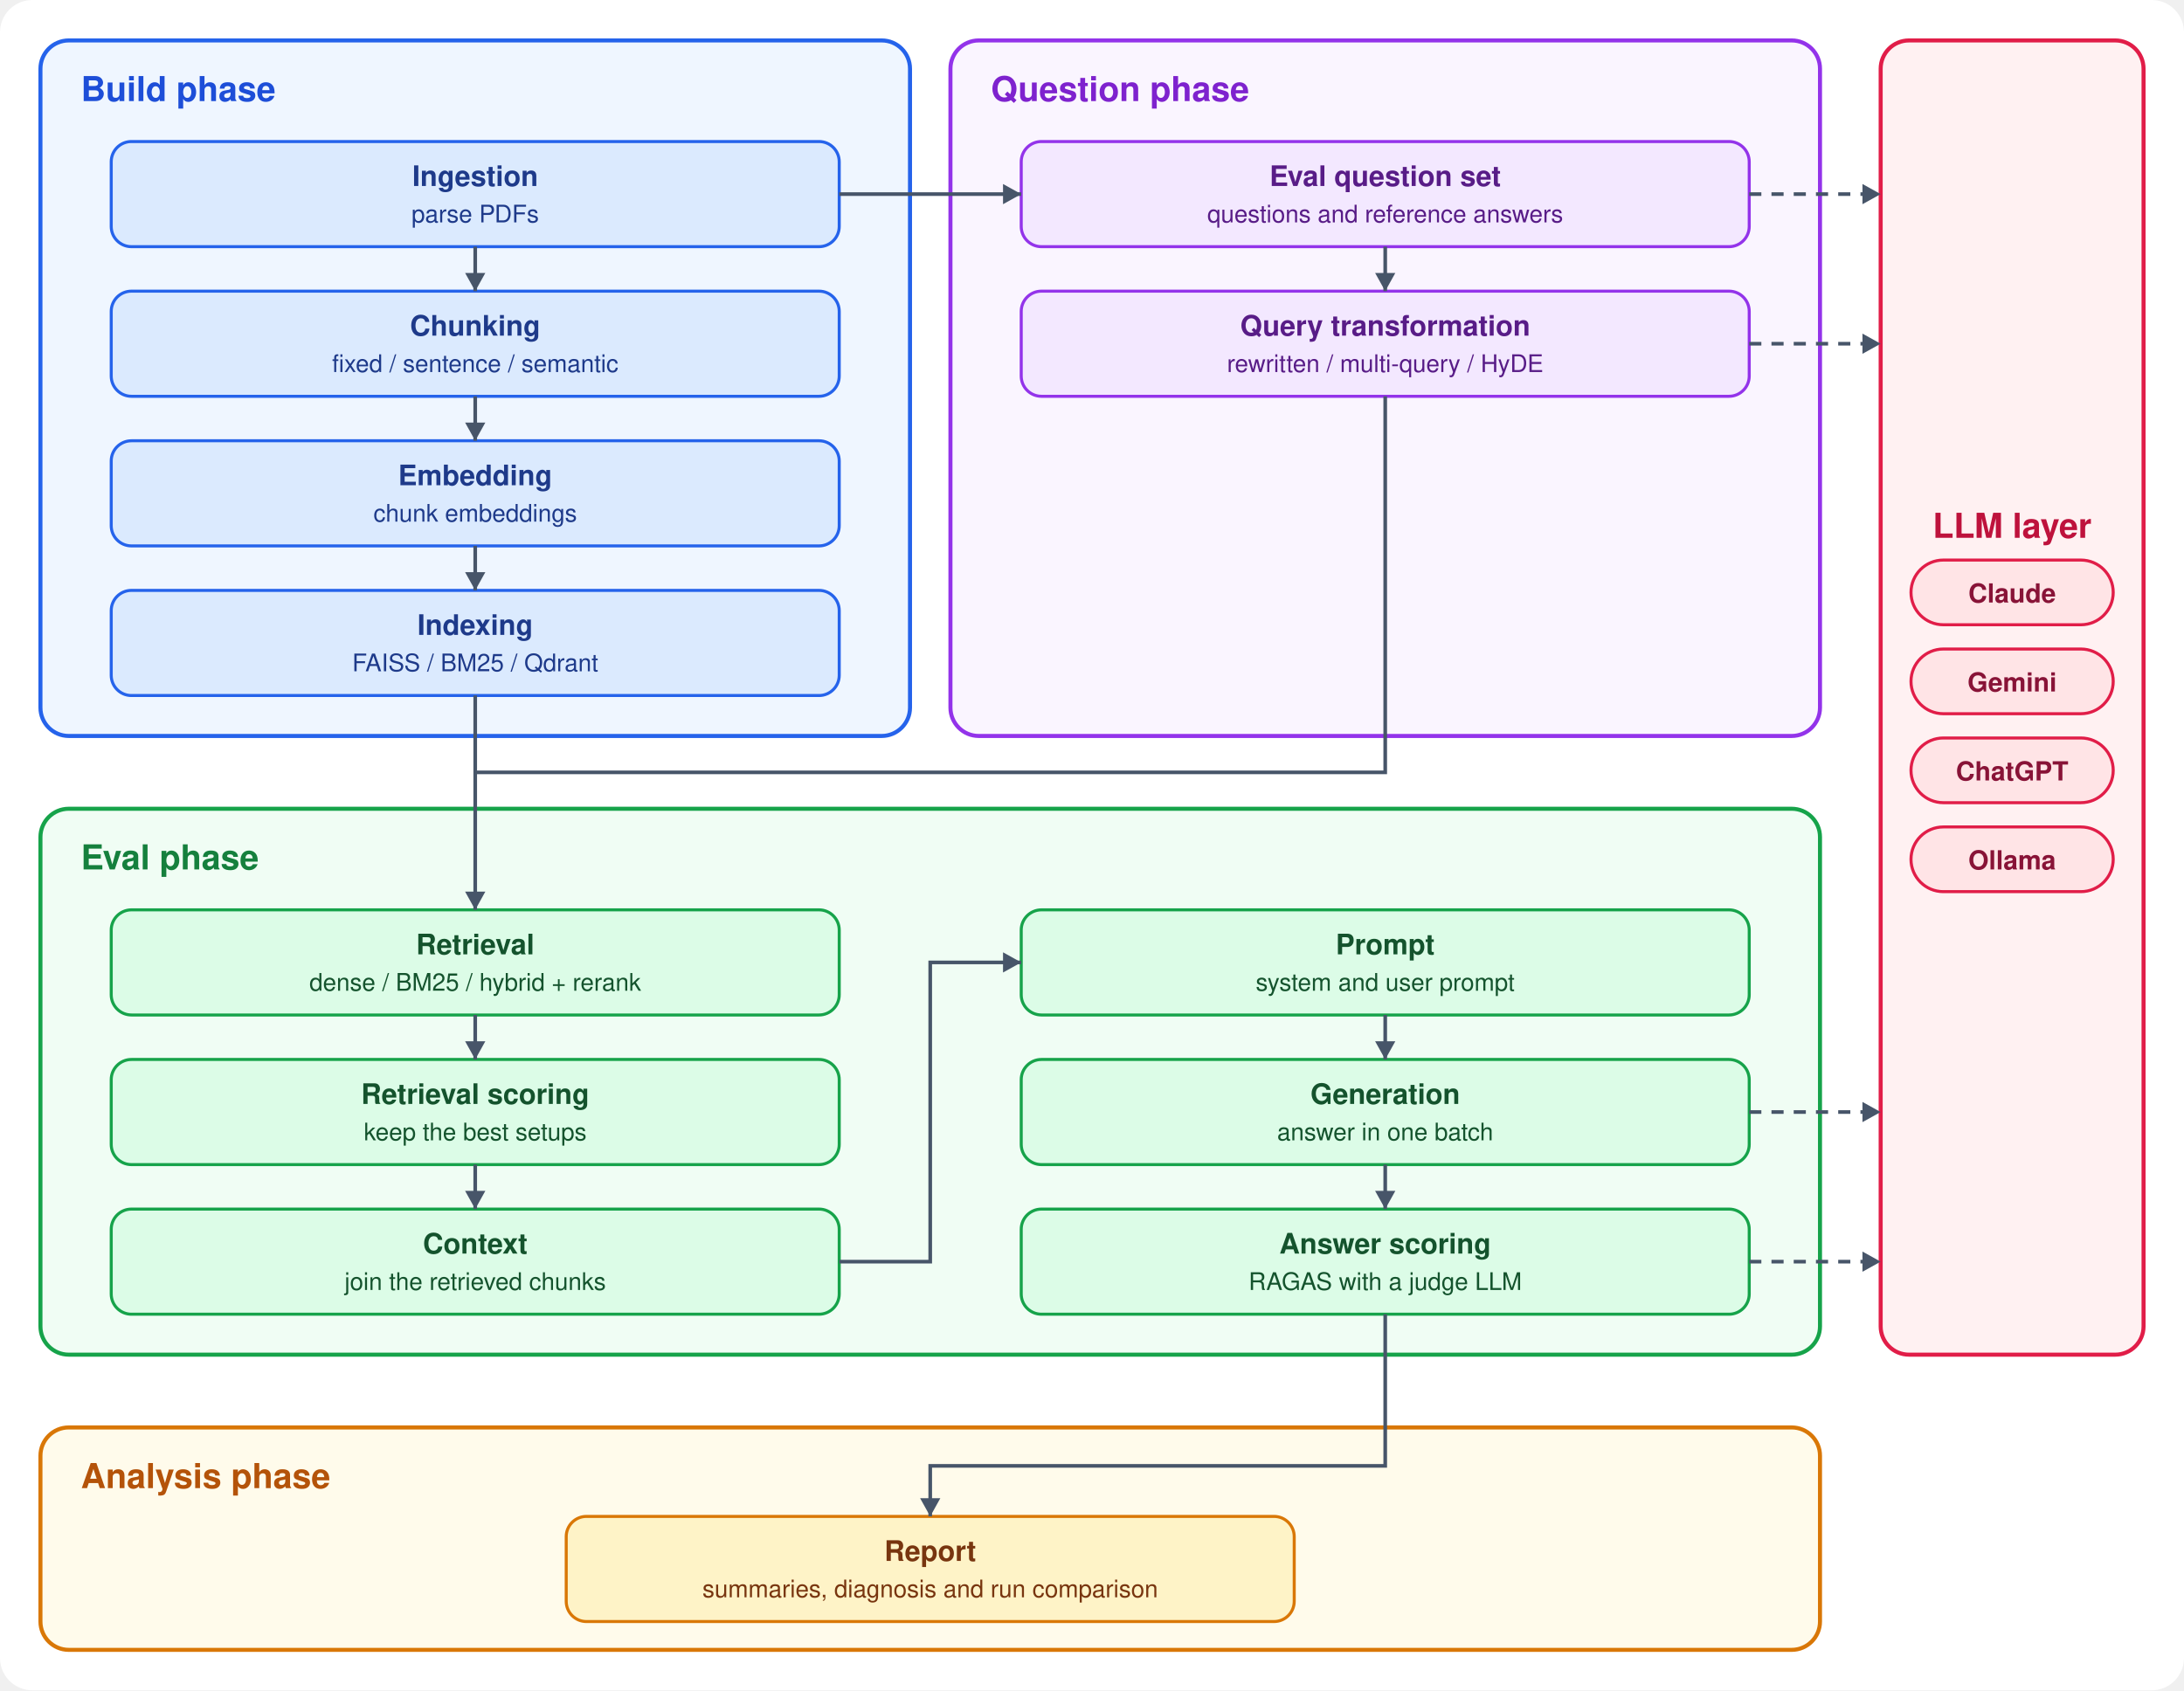
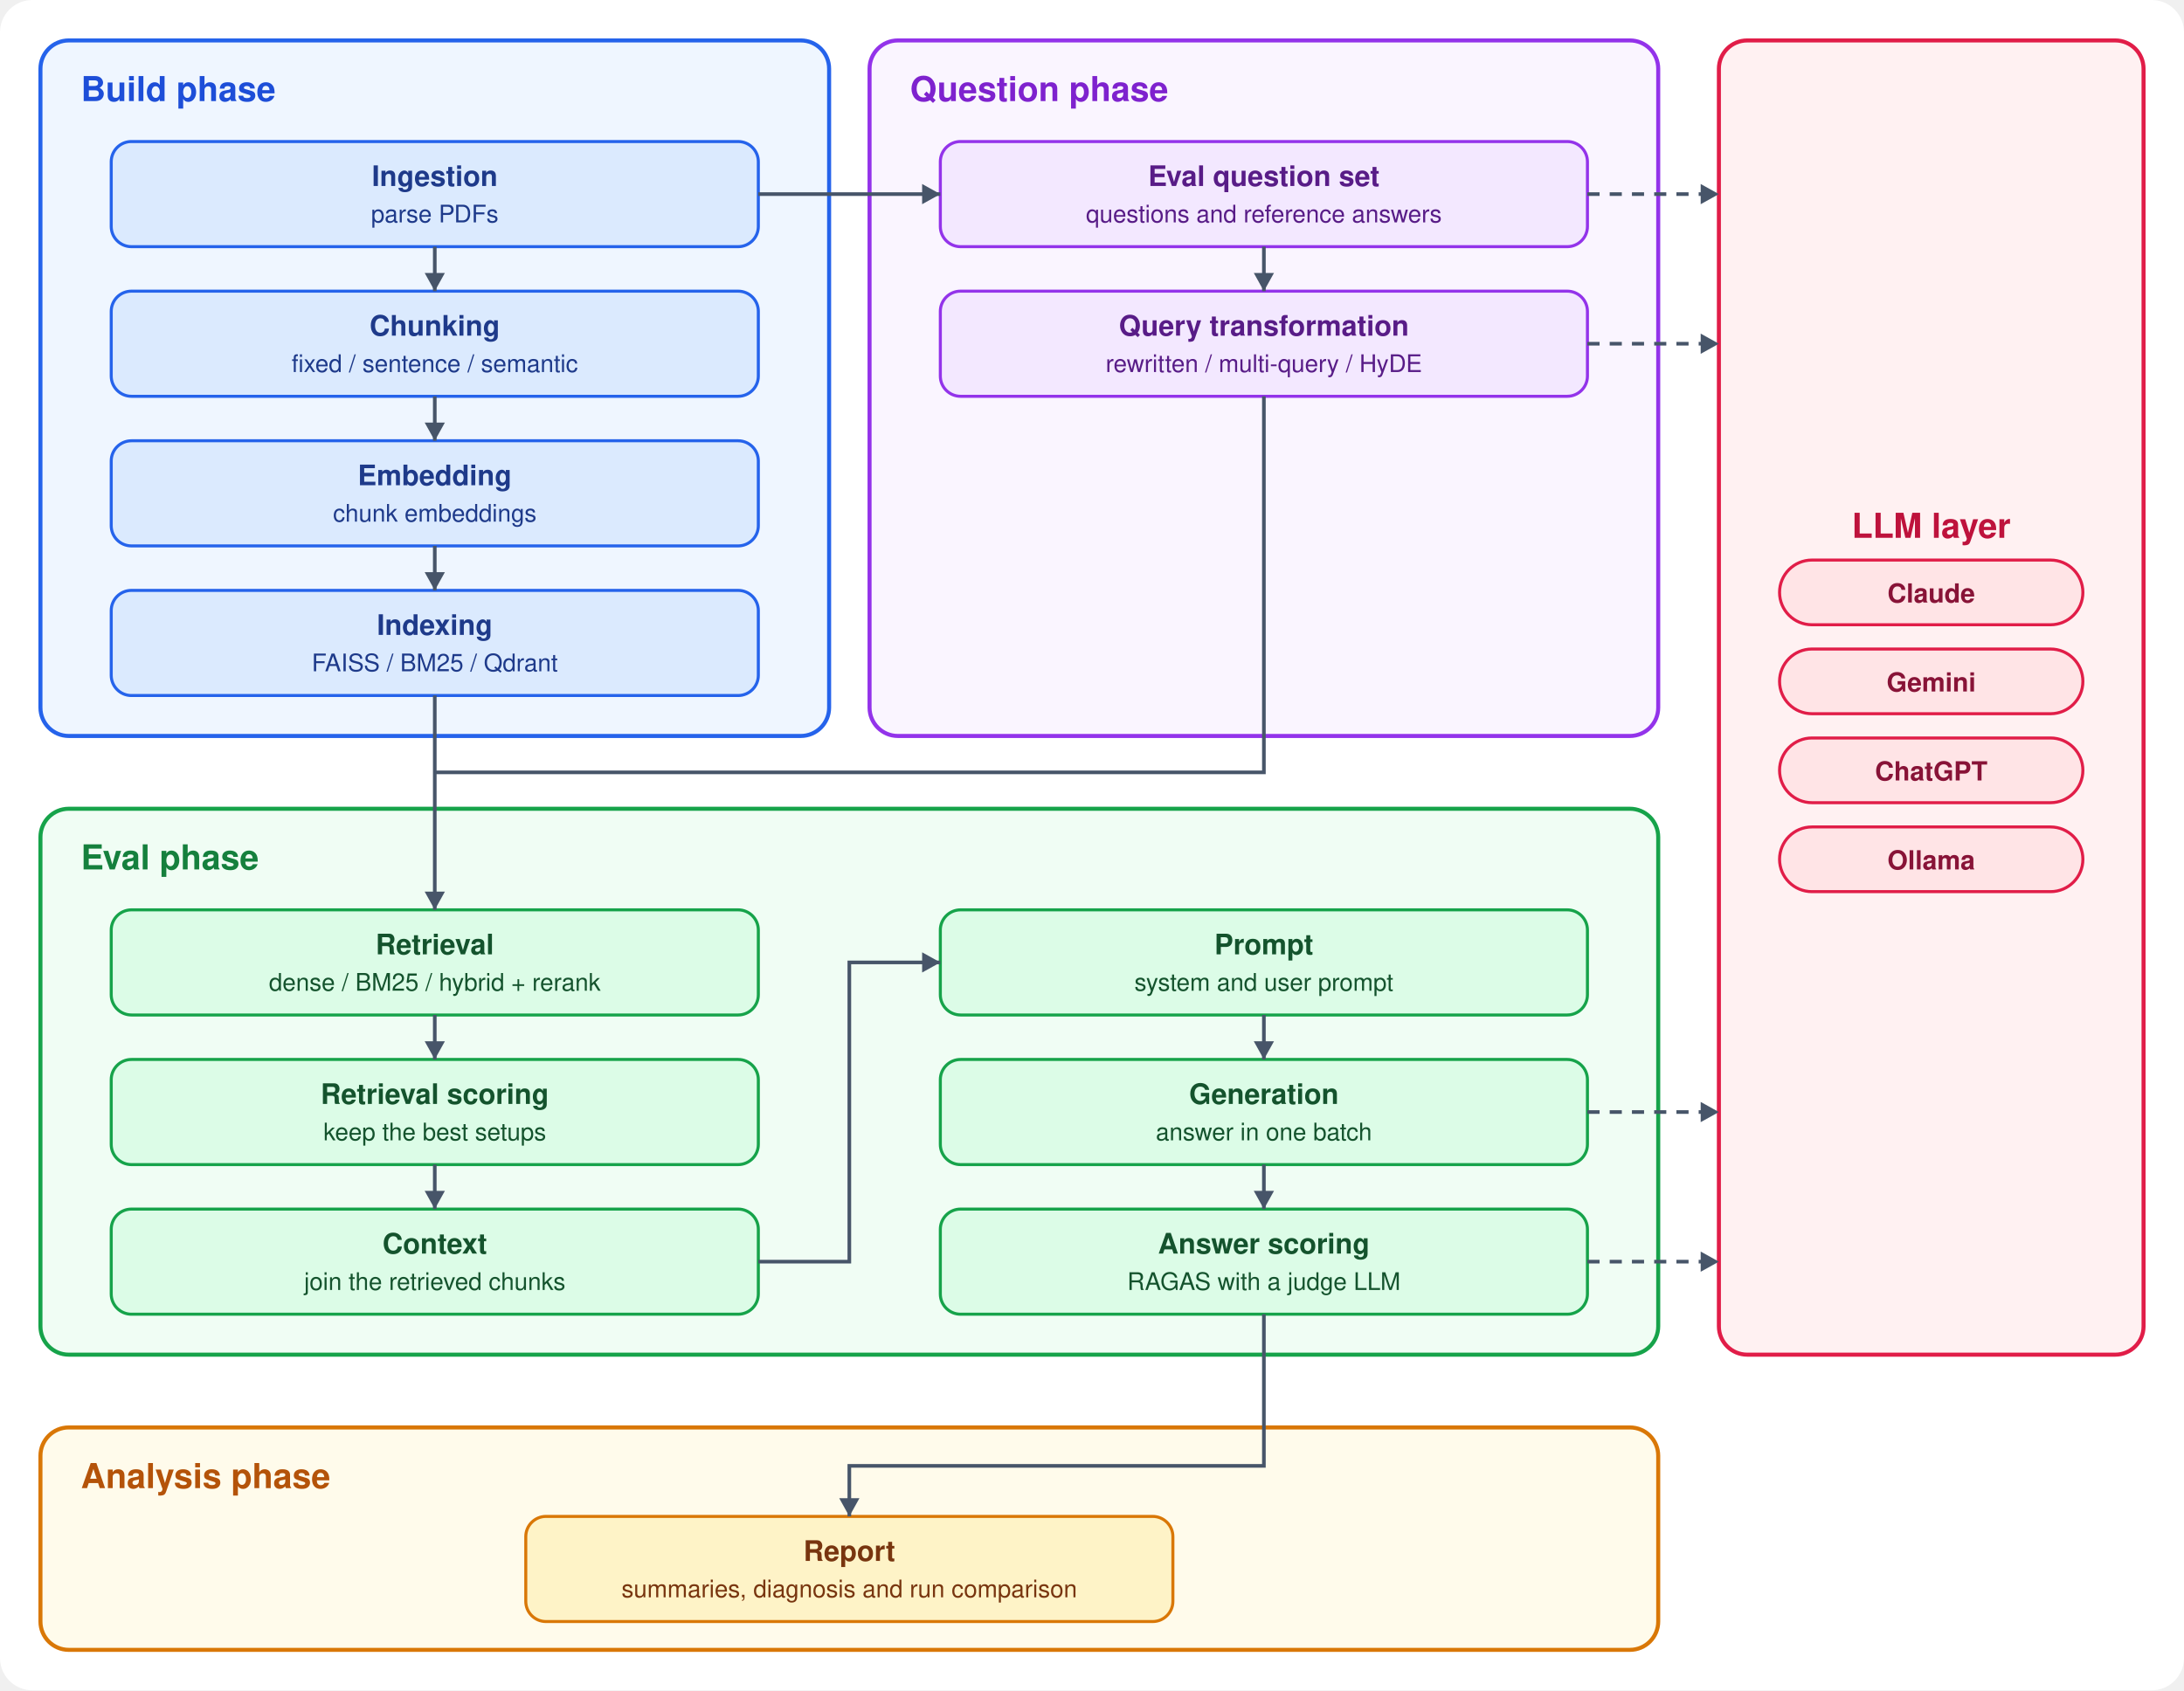
<svg xmlns="http://www.w3.org/2000/svg" width="1080" height="836" viewBox="0 0 1080 836" font-family="-apple-system, Segoe UI, Helvetica, Arial, sans-serif">
  <defs>
    <marker id="arrow" viewBox="0 0 10 10" refX="9" refY="5" markerWidth="7" markerHeight="7" orient="auto-start-reverse">
      <path d="M0,0 L10,5 L0,10 z" fill="#475569" />
    </marker>
  </defs>
  <rect x="0" y="0" width="1080" height="836" rx="16" fill="#ffffff" />
-   <rect x="20" y="20" width="430" height="344" rx="14" fill="#eff6ff" stroke="#2563eb" stroke-width="2" />
+   <rect x="20" y="20" width="390" height="344" rx="14" fill="#eff6ff" stroke="#2563eb" stroke-width="2" />
  <text x="40" y="50" font-size="17" font-weight="700" fill="#1d4ed8">Build phase</text>
-   <rect x="55" y="70" width="360" height="52" rx="10" fill="#dbeafe" stroke="#2563eb" stroke-width="1.5" />
-   <text x="235.0" y="92" text-anchor="middle" font-size="14" font-weight="700" fill="#1e3a8a">Ingestion</text>
-   <text x="235.0" y="110" text-anchor="middle" font-size="12" fill="#1e3a8a">parse PDFs</text>
-   <rect x="55" y="144" width="360" height="52" rx="10" fill="#dbeafe" stroke="#2563eb" stroke-width="1.5" />
-   <text x="235.0" y="166" text-anchor="middle" font-size="14" font-weight="700" fill="#1e3a8a">Chunking</text>
-   <text x="235.0" y="184" text-anchor="middle" font-size="12" fill="#1e3a8a">fixed / sentence / semantic</text>
-   <polyline points="235.0,122 235.0,144" fill="none" stroke="#475569" stroke-width="1.8" />
-   <polygon points="235.0,144 230.0,135 240.0,135" fill="#475569" />
-   <rect x="55" y="218" width="360" height="52" rx="10" fill="#dbeafe" stroke="#2563eb" stroke-width="1.5" />
-   <text x="235.0" y="240" text-anchor="middle" font-size="14" font-weight="700" fill="#1e3a8a">Embedding</text>
-   <text x="235.0" y="258" text-anchor="middle" font-size="12" fill="#1e3a8a">chunk embeddings</text>
-   <polyline points="235.0,196 235.0,218" fill="none" stroke="#475569" stroke-width="1.8" />
-   <polygon points="235.0,218 230.0,209 240.0,209" fill="#475569" />
-   <rect x="55" y="292" width="360" height="52" rx="10" fill="#dbeafe" stroke="#2563eb" stroke-width="1.5" />
-   <text x="235.0" y="314" text-anchor="middle" font-size="14" font-weight="700" fill="#1e3a8a">Indexing</text>
-   <text x="235.0" y="332" text-anchor="middle" font-size="12" fill="#1e3a8a">FAISS / BM25 / Qdrant</text>
-   <polyline points="235.0,270 235.0,292" fill="none" stroke="#475569" stroke-width="1.8" />
-   <polygon points="235.0,292 230.0,283 240.0,283" fill="#475569" />
-   <rect x="470" y="20" width="430" height="344" rx="14" fill="#faf5ff" stroke="#9333ea" stroke-width="2" />
-   <text x="490" y="50" font-size="17" font-weight="700" fill="#7e22ce">Question phase</text>
-   <rect x="505" y="70" width="360" height="52" rx="10" fill="#f3e8ff" stroke="#9333ea" stroke-width="1.5" />
-   <text x="685.0" y="92" text-anchor="middle" font-size="14" font-weight="700" fill="#581c87">Eval question set</text>
-   <text x="685.0" y="110" text-anchor="middle" font-size="12" fill="#581c87">questions and reference answers</text>
-   <rect x="505" y="144" width="360" height="52" rx="10" fill="#f3e8ff" stroke="#9333ea" stroke-width="1.5" />
-   <text x="685.0" y="166" text-anchor="middle" font-size="14" font-weight="700" fill="#581c87">Query transformation</text>
-   <text x="685.0" y="184" text-anchor="middle" font-size="12" fill="#581c87">rewritten / multi-query / HyDE</text>
-   <polyline points="685.0,122 685.0,144" fill="none" stroke="#475569" stroke-width="1.8" />
-   <polygon points="685.0,144 680.0,135 690.0,135" fill="#475569" />
-   <polyline points="415,96.0 505,96.0" fill="none" stroke="#475569" stroke-width="1.8" />
-   <polygon points="505,96.0 496,91.0 496,101.0" fill="#475569" />
-   <rect x="20" y="400" width="880" height="270" rx="14" fill="#f0fdf4" stroke="#16a34a" stroke-width="2" />
+   <rect x="55" y="70" width="320" height="52" rx="10" fill="#dbeafe" stroke="#2563eb" stroke-width="1.5" />
+   <text x="215.0" y="92" text-anchor="middle" font-size="14" font-weight="700" fill="#1e3a8a">Ingestion</text>
+   <text x="215.0" y="110" text-anchor="middle" font-size="12" fill="#1e3a8a">parse PDFs</text>
+   <rect x="55" y="144" width="320" height="52" rx="10" fill="#dbeafe" stroke="#2563eb" stroke-width="1.5" />
+   <text x="215.0" y="166" text-anchor="middle" font-size="14" font-weight="700" fill="#1e3a8a">Chunking</text>
+   <text x="215.0" y="184" text-anchor="middle" font-size="12" fill="#1e3a8a">fixed / sentence / semantic</text>
+   <polyline points="215.0,122 215.0,144" fill="none" stroke="#475569" stroke-width="1.8" />
+   <polygon points="215.0,144 210,135 220,135" fill="#475569" />
+   <rect x="55" y="218" width="320" height="52" rx="10" fill="#dbeafe" stroke="#2563eb" stroke-width="1.5" />
+   <text x="215.0" y="240" text-anchor="middle" font-size="14" font-weight="700" fill="#1e3a8a">Embedding</text>
+   <text x="215.0" y="258" text-anchor="middle" font-size="12" fill="#1e3a8a">chunk embeddings</text>
+   <polyline points="215.0,196 215.0,218" fill="none" stroke="#475569" stroke-width="1.8" />
+   <polygon points="215.0,218 210,209 220,209" fill="#475569" />
+   <rect x="55" y="292" width="320" height="52" rx="10" fill="#dbeafe" stroke="#2563eb" stroke-width="1.5" />
+   <text x="215.0" y="314" text-anchor="middle" font-size="14" font-weight="700" fill="#1e3a8a">Indexing</text>
+   <text x="215.0" y="332" text-anchor="middle" font-size="12" fill="#1e3a8a">FAISS / BM25 / Qdrant</text>
+   <polyline points="215.0,270 215.0,292" fill="none" stroke="#475569" stroke-width="1.8" />
+   <polygon points="215.0,292 210,283 220,283" fill="#475569" />
+   <rect x="430" y="20" width="390" height="344" rx="14" fill="#faf5ff" stroke="#9333ea" stroke-width="2" />
+   <text x="450" y="50" font-size="17" font-weight="700" fill="#7e22ce">Question phase</text>
+   <rect x="465" y="70" width="320" height="52" rx="10" fill="#f3e8ff" stroke="#9333ea" stroke-width="1.5" />
+   <text x="625.0" y="92" text-anchor="middle" font-size="14" font-weight="700" fill="#581c87">Eval question set</text>
+   <text x="625.0" y="110" text-anchor="middle" font-size="12" fill="#581c87">questions and reference answers</text>
+   <rect x="465" y="144" width="320" height="52" rx="10" fill="#f3e8ff" stroke="#9333ea" stroke-width="1.5" />
+   <text x="625.0" y="166" text-anchor="middle" font-size="14" font-weight="700" fill="#581c87">Query transformation</text>
+   <text x="625.0" y="184" text-anchor="middle" font-size="12" fill="#581c87">rewritten / multi-query / HyDE</text>
+   <polyline points="625.0,122 625.0,144" fill="none" stroke="#475569" stroke-width="1.8" />
+   <polygon points="625.0,144 620,135 630,135" fill="#475569" />
+   <polyline points="375,96.0 465,96.0" fill="none" stroke="#475569" stroke-width="1.8" />
+   <polygon points="465,96.0 456,91.0 456,101.0" fill="#475569" />
+   <rect x="20" y="400" width="800" height="270" rx="14" fill="#f0fdf4" stroke="#16a34a" stroke-width="2" />
  <text x="40" y="430" font-size="17" font-weight="700" fill="#15803d">Eval phase</text>
-   <rect x="55" y="450" width="360" height="52" rx="10" fill="#dcfce7" stroke="#16a34a" stroke-width="1.5" />
-   <text x="235.0" y="472" text-anchor="middle" font-size="14" font-weight="700" fill="#14532d">Retrieval</text>
-   <text x="235.0" y="490" text-anchor="middle" font-size="12" fill="#14532d">dense / BM25 / hybrid + rerank</text>
-   <rect x="55" y="524" width="360" height="52" rx="10" fill="#dcfce7" stroke="#16a34a" stroke-width="1.5" />
-   <text x="235.0" y="546" text-anchor="middle" font-size="14" font-weight="700" fill="#14532d">Retrieval scoring</text>
-   <text x="235.0" y="564" text-anchor="middle" font-size="12" fill="#14532d">keep the best setups</text>
-   <polyline points="235.0,502 235.0,524" fill="none" stroke="#475569" stroke-width="1.8" />
-   <polygon points="235.0,524 230.0,515 240.0,515" fill="#475569" />
-   <rect x="55" y="598" width="360" height="52" rx="10" fill="#dcfce7" stroke="#16a34a" stroke-width="1.5" />
-   <text x="235.0" y="620" text-anchor="middle" font-size="14" font-weight="700" fill="#14532d">Context</text>
-   <text x="235.0" y="638" text-anchor="middle" font-size="12" fill="#14532d">join the retrieved chunks</text>
-   <polyline points="235.0,576 235.0,598" fill="none" stroke="#475569" stroke-width="1.8" />
-   <polygon points="235.0,598 230.0,589 240.0,589" fill="#475569" />
-   <rect x="505" y="450" width="360" height="52" rx="10" fill="#dcfce7" stroke="#16a34a" stroke-width="1.5" />
-   <text x="685.0" y="472" text-anchor="middle" font-size="14" font-weight="700" fill="#14532d">Prompt</text>
-   <text x="685.0" y="490" text-anchor="middle" font-size="12" fill="#14532d">system and user prompt</text>
-   <rect x="505" y="524" width="360" height="52" rx="10" fill="#dcfce7" stroke="#16a34a" stroke-width="1.5" />
-   <text x="685.0" y="546" text-anchor="middle" font-size="14" font-weight="700" fill="#14532d">Generation</text>
-   <text x="685.0" y="564" text-anchor="middle" font-size="12" fill="#14532d">answer in one batch</text>
-   <polyline points="685.0,502 685.0,524" fill="none" stroke="#475569" stroke-width="1.8" />
-   <polygon points="685.0,524 680.0,515 690.0,515" fill="#475569" />
-   <rect x="505" y="598" width="360" height="52" rx="10" fill="#dcfce7" stroke="#16a34a" stroke-width="1.5" />
-   <text x="685.0" y="620" text-anchor="middle" font-size="14" font-weight="700" fill="#14532d">Answer scoring</text>
-   <text x="685.0" y="638" text-anchor="middle" font-size="12" fill="#14532d">RAGAS with a judge LLM</text>
-   <polyline points="685.0,576 685.0,598" fill="none" stroke="#475569" stroke-width="1.8" />
-   <polygon points="685.0,598 680.0,589 690.0,589" fill="#475569" />
-   <polyline points="415,624.0 460,624.0 460,476.0 505,476.0" fill="none" stroke="#475569" stroke-width="1.8" />
-   <polygon points="505,476.0 496,471.0 496,481.0" fill="#475569" />
-   <polyline points="235.0,344 235.0,450" fill="none" stroke="#475569" stroke-width="1.8" />
-   <polygon points="235.0,450 230.0,441 240.0,441" fill="#475569" />
-   <polyline points="685.0,196 685.0,382 235.0,382" fill="none" stroke="#475569" stroke-width="1.8" />
-   <rect x="20" y="706" width="880" height="110" rx="14" fill="#fffbeb" stroke="#d97706" stroke-width="2" />
+   <rect x="55" y="450" width="320" height="52" rx="10" fill="#dcfce7" stroke="#16a34a" stroke-width="1.5" />
+   <text x="215.0" y="472" text-anchor="middle" font-size="14" font-weight="700" fill="#14532d">Retrieval</text>
+   <text x="215.0" y="490" text-anchor="middle" font-size="12" fill="#14532d">dense / BM25 / hybrid + rerank</text>
+   <rect x="55" y="524" width="320" height="52" rx="10" fill="#dcfce7" stroke="#16a34a" stroke-width="1.5" />
+   <text x="215.0" y="546" text-anchor="middle" font-size="14" font-weight="700" fill="#14532d">Retrieval scoring</text>
+   <text x="215.0" y="564" text-anchor="middle" font-size="12" fill="#14532d">keep the best setups</text>
+   <polyline points="215.0,502 215.0,524" fill="none" stroke="#475569" stroke-width="1.8" />
+   <polygon points="215.0,524 210,515 220,515" fill="#475569" />
+   <rect x="55" y="598" width="320" height="52" rx="10" fill="#dcfce7" stroke="#16a34a" stroke-width="1.5" />
+   <text x="215.0" y="620" text-anchor="middle" font-size="14" font-weight="700" fill="#14532d">Context</text>
+   <text x="215.0" y="638" text-anchor="middle" font-size="12" fill="#14532d">join the retrieved chunks</text>
+   <polyline points="215.0,576 215.0,598" fill="none" stroke="#475569" stroke-width="1.8" />
+   <polygon points="215.0,598 210,589 220,589" fill="#475569" />
+   <rect x="465" y="450" width="320" height="52" rx="10" fill="#dcfce7" stroke="#16a34a" stroke-width="1.5" />
+   <text x="625.0" y="472" text-anchor="middle" font-size="14" font-weight="700" fill="#14532d">Prompt</text>
+   <text x="625.0" y="490" text-anchor="middle" font-size="12" fill="#14532d">system and user prompt</text>
+   <rect x="465" y="524" width="320" height="52" rx="10" fill="#dcfce7" stroke="#16a34a" stroke-width="1.5" />
+   <text x="625.0" y="546" text-anchor="middle" font-size="14" font-weight="700" fill="#14532d">Generation</text>
+   <text x="625.0" y="564" text-anchor="middle" font-size="12" fill="#14532d">answer in one batch</text>
+   <polyline points="625.0,502 625.0,524" fill="none" stroke="#475569" stroke-width="1.8" />
+   <polygon points="625.0,524 620,515 630,515" fill="#475569" />
+   <rect x="465" y="598" width="320" height="52" rx="10" fill="#dcfce7" stroke="#16a34a" stroke-width="1.5" />
+   <text x="625.0" y="620" text-anchor="middle" font-size="14" font-weight="700" fill="#14532d">Answer scoring</text>
+   <text x="625.0" y="638" text-anchor="middle" font-size="12" fill="#14532d">RAGAS with a judge LLM</text>
+   <polyline points="625.0,576 625.0,598" fill="none" stroke="#475569" stroke-width="1.8" />
+   <polygon points="625.0,598 620,589 630,589" fill="#475569" />
+   <polyline points="375,624.0 420,624.0 420,476.0 465,476.0" fill="none" stroke="#475569" stroke-width="1.8" />
+   <polygon points="465,476.0 456,471.0 456,481.0" fill="#475569" />
+   <polyline points="215.0,344 215.0,450" fill="none" stroke="#475569" stroke-width="1.8" />
+   <polygon points="215.0,450 210,441 220,441" fill="#475569" />
+   <polyline points="625.0,196 625.0,382 215.0,382" fill="none" stroke="#475569" stroke-width="1.8" />
+   <rect x="20" y="706" width="800" height="110" rx="14" fill="#fffbeb" stroke="#d97706" stroke-width="2" />
  <text x="40" y="736" font-size="17" font-weight="700" fill="#b45309">Analysis phase</text>
-   <rect x="280" y="750" width="360" height="52" rx="10" fill="#fef3c7" stroke="#d97706" stroke-width="1.5" />
-   <text x="460.0" y="772" text-anchor="middle" font-size="14" font-weight="700" fill="#78350f">Report</text>
-   <text x="460.0" y="790" text-anchor="middle" font-size="12" fill="#78350f">summaries, diagnosis and run comparison</text>
-   <polyline points="685.0,650 685.0,725 460,725 460,750" fill="none" stroke="#475569" stroke-width="1.8" />
-   <polygon points="460,750 455,741 465,741" fill="#475569" />
-   <rect x="930" y="20" width="130" height="650" rx="14" fill="#fff1f2" stroke="#e11d48" stroke-width="2" />
-   <text x="995" y="266.0" text-anchor="middle" font-size="17" font-weight="700" fill="#be123c">LLM layer</text>
-   <rect x="945" y="277.0" width="100" height="32" rx="16" fill="#ffe4e6" stroke="#e11d48" stroke-width="1.5" />
-   <text x="995" y="298.0" text-anchor="middle" font-size="13" font-weight="700" fill="#881337">Claude</text>
-   <rect x="945" y="321.0" width="100" height="32" rx="16" fill="#ffe4e6" stroke="#e11d48" stroke-width="1.5" />
-   <text x="995" y="342.0" text-anchor="middle" font-size="13" font-weight="700" fill="#881337">Gemini</text>
-   <rect x="945" y="365.0" width="100" height="32" rx="16" fill="#ffe4e6" stroke="#e11d48" stroke-width="1.5" />
-   <text x="995" y="386.0" text-anchor="middle" font-size="13" font-weight="700" fill="#881337">ChatGPT</text>
-   <rect x="945" y="409.0" width="100" height="32" rx="16" fill="#ffe4e6" stroke="#e11d48" stroke-width="1.5" />
-   <text x="995" y="430.0" text-anchor="middle" font-size="13" font-weight="700" fill="#881337">Ollama</text>
-   <polyline points="865,96.0 930,96.0" fill="none" stroke="#475569" stroke-width="1.8" stroke-dasharray="6 5" />
-   <polygon points="930,96.0 921,91.0 921,101.0" fill="#475569" />
-   <polyline points="865,170.0 930,170.0" fill="none" stroke="#475569" stroke-width="1.8" stroke-dasharray="6 5" />
-   <polygon points="930,170.0 921,165.0 921,175.0" fill="#475569" />
-   <polyline points="865,550.0 930,550.0" fill="none" stroke="#475569" stroke-width="1.8" stroke-dasharray="6 5" />
-   <polygon points="930,550.0 921,545.0 921,555.0" fill="#475569" />
-   <polyline points="865,624.0 930,624.0" fill="none" stroke="#475569" stroke-width="1.8" stroke-dasharray="6 5" />
-   <polygon points="930,624.0 921,619.0 921,629.0" fill="#475569" />
+   <rect x="260" y="750" width="320" height="52" rx="10" fill="#fef3c7" stroke="#d97706" stroke-width="1.5" />
+   <text x="420.0" y="772" text-anchor="middle" font-size="14" font-weight="700" fill="#78350f">Report</text>
+   <text x="420.0" y="790" text-anchor="middle" font-size="12" fill="#78350f">summaries, diagnosis and run comparison</text>
+   <polyline points="625.0,650 625.0,725 420,725 420,750" fill="none" stroke="#475569" stroke-width="1.8" />
+   <polygon points="420,750 415,741 425,741" fill="#475569" />
+   <rect x="850" y="20" width="210" height="650" rx="14" fill="#fff1f2" stroke="#e11d48" stroke-width="2" />
+   <text x="955" y="266.0" text-anchor="middle" font-size="17" font-weight="700" fill="#be123c">LLM layer</text>
+   <rect x="880" y="277.0" width="150" height="32" rx="16" fill="#ffe4e6" stroke="#e11d48" stroke-width="1.5" />
+   <text x="955" y="298.0" text-anchor="middle" font-size="13" font-weight="700" fill="#881337">Claude</text>
+   <rect x="880" y="321.0" width="150" height="32" rx="16" fill="#ffe4e6" stroke="#e11d48" stroke-width="1.5" />
+   <text x="955" y="342.0" text-anchor="middle" font-size="13" font-weight="700" fill="#881337">Gemini</text>
+   <rect x="880" y="365.0" width="150" height="32" rx="16" fill="#ffe4e6" stroke="#e11d48" stroke-width="1.5" />
+   <text x="955" y="386.0" text-anchor="middle" font-size="13" font-weight="700" fill="#881337">ChatGPT</text>
+   <rect x="880" y="409.0" width="150" height="32" rx="16" fill="#ffe4e6" stroke="#e11d48" stroke-width="1.5" />
+   <text x="955" y="430.0" text-anchor="middle" font-size="13" font-weight="700" fill="#881337">Ollama</text>
+   <polyline points="785,96.0 850,96.0" fill="none" stroke="#475569" stroke-width="1.8" stroke-dasharray="6 5" />
+   <polygon points="850,96.0 841,91.0 841,101.0" fill="#475569" />
+   <polyline points="785,170.0 850,170.0" fill="none" stroke="#475569" stroke-width="1.8" stroke-dasharray="6 5" />
+   <polygon points="850,170.0 841,165.0 841,175.0" fill="#475569" />
+   <polyline points="785,550.0 850,550.0" fill="none" stroke="#475569" stroke-width="1.8" stroke-dasharray="6 5" />
+   <polygon points="850,550.0 841,545.0 841,555.0" fill="#475569" />
+   <polyline points="785,624.0 850,624.0" fill="none" stroke="#475569" stroke-width="1.8" stroke-dasharray="6 5" />
+   <polygon points="850,624.0 841,619.0 841,629.0" fill="#475569" />
</svg>
